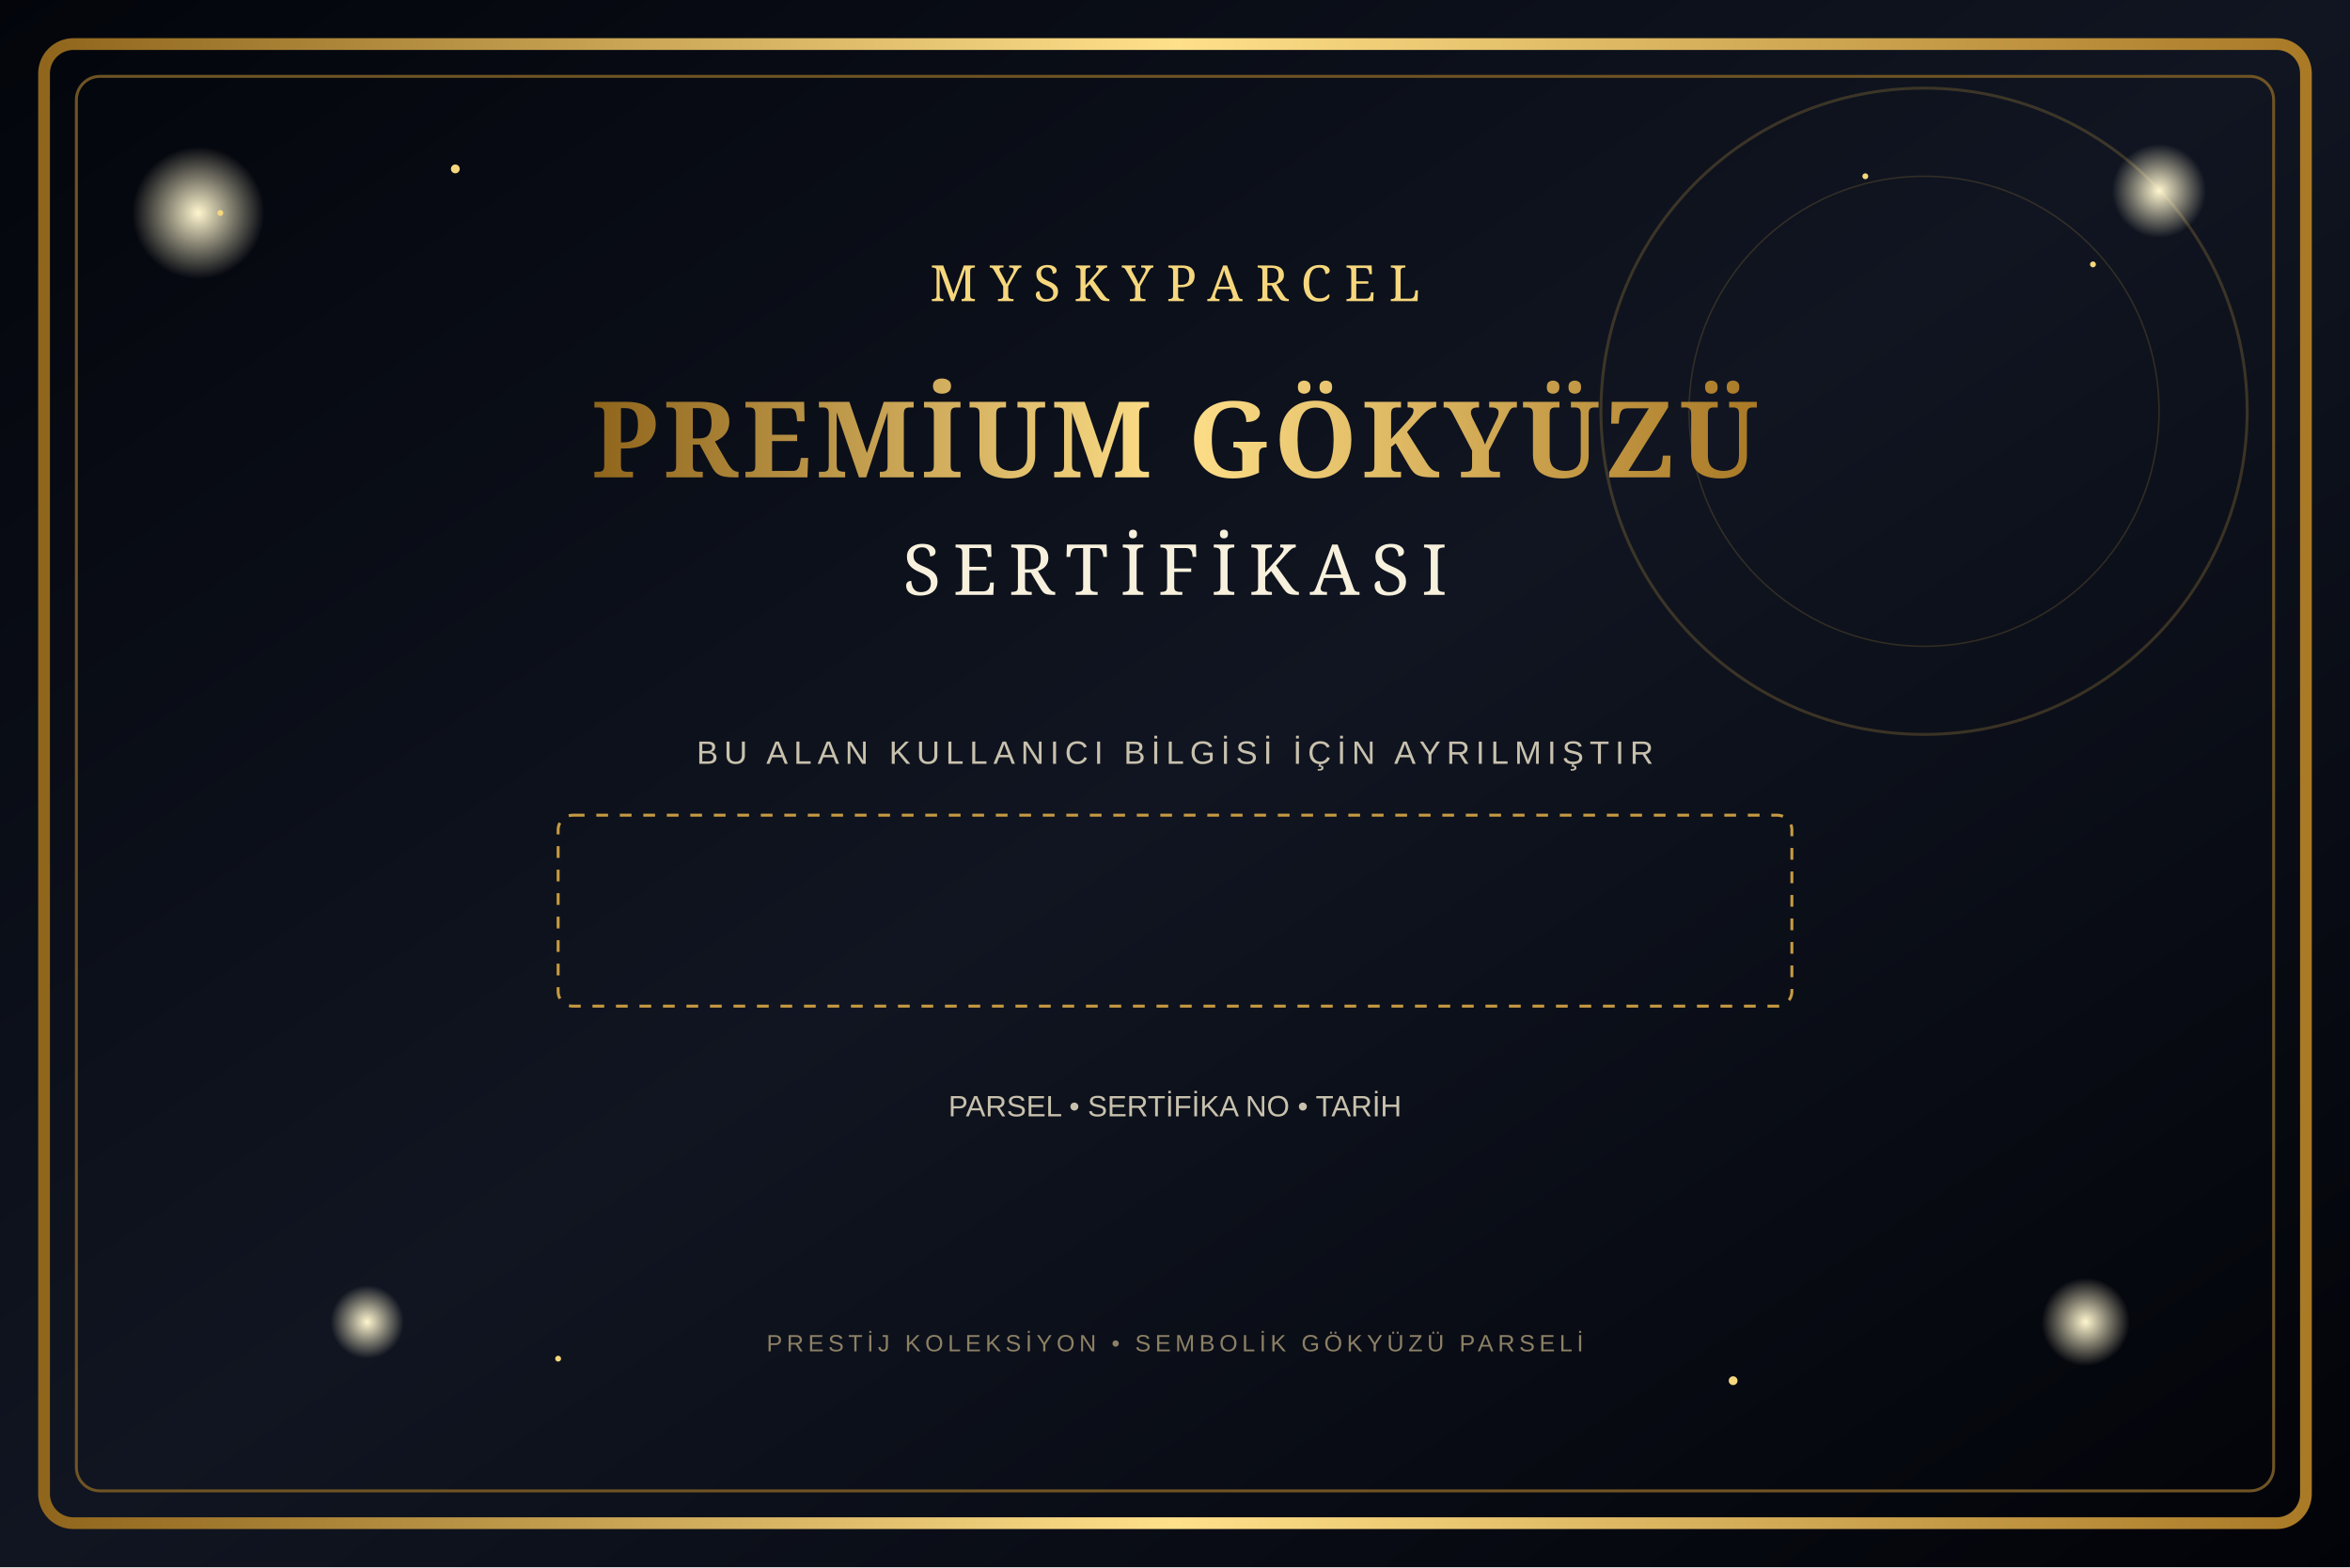
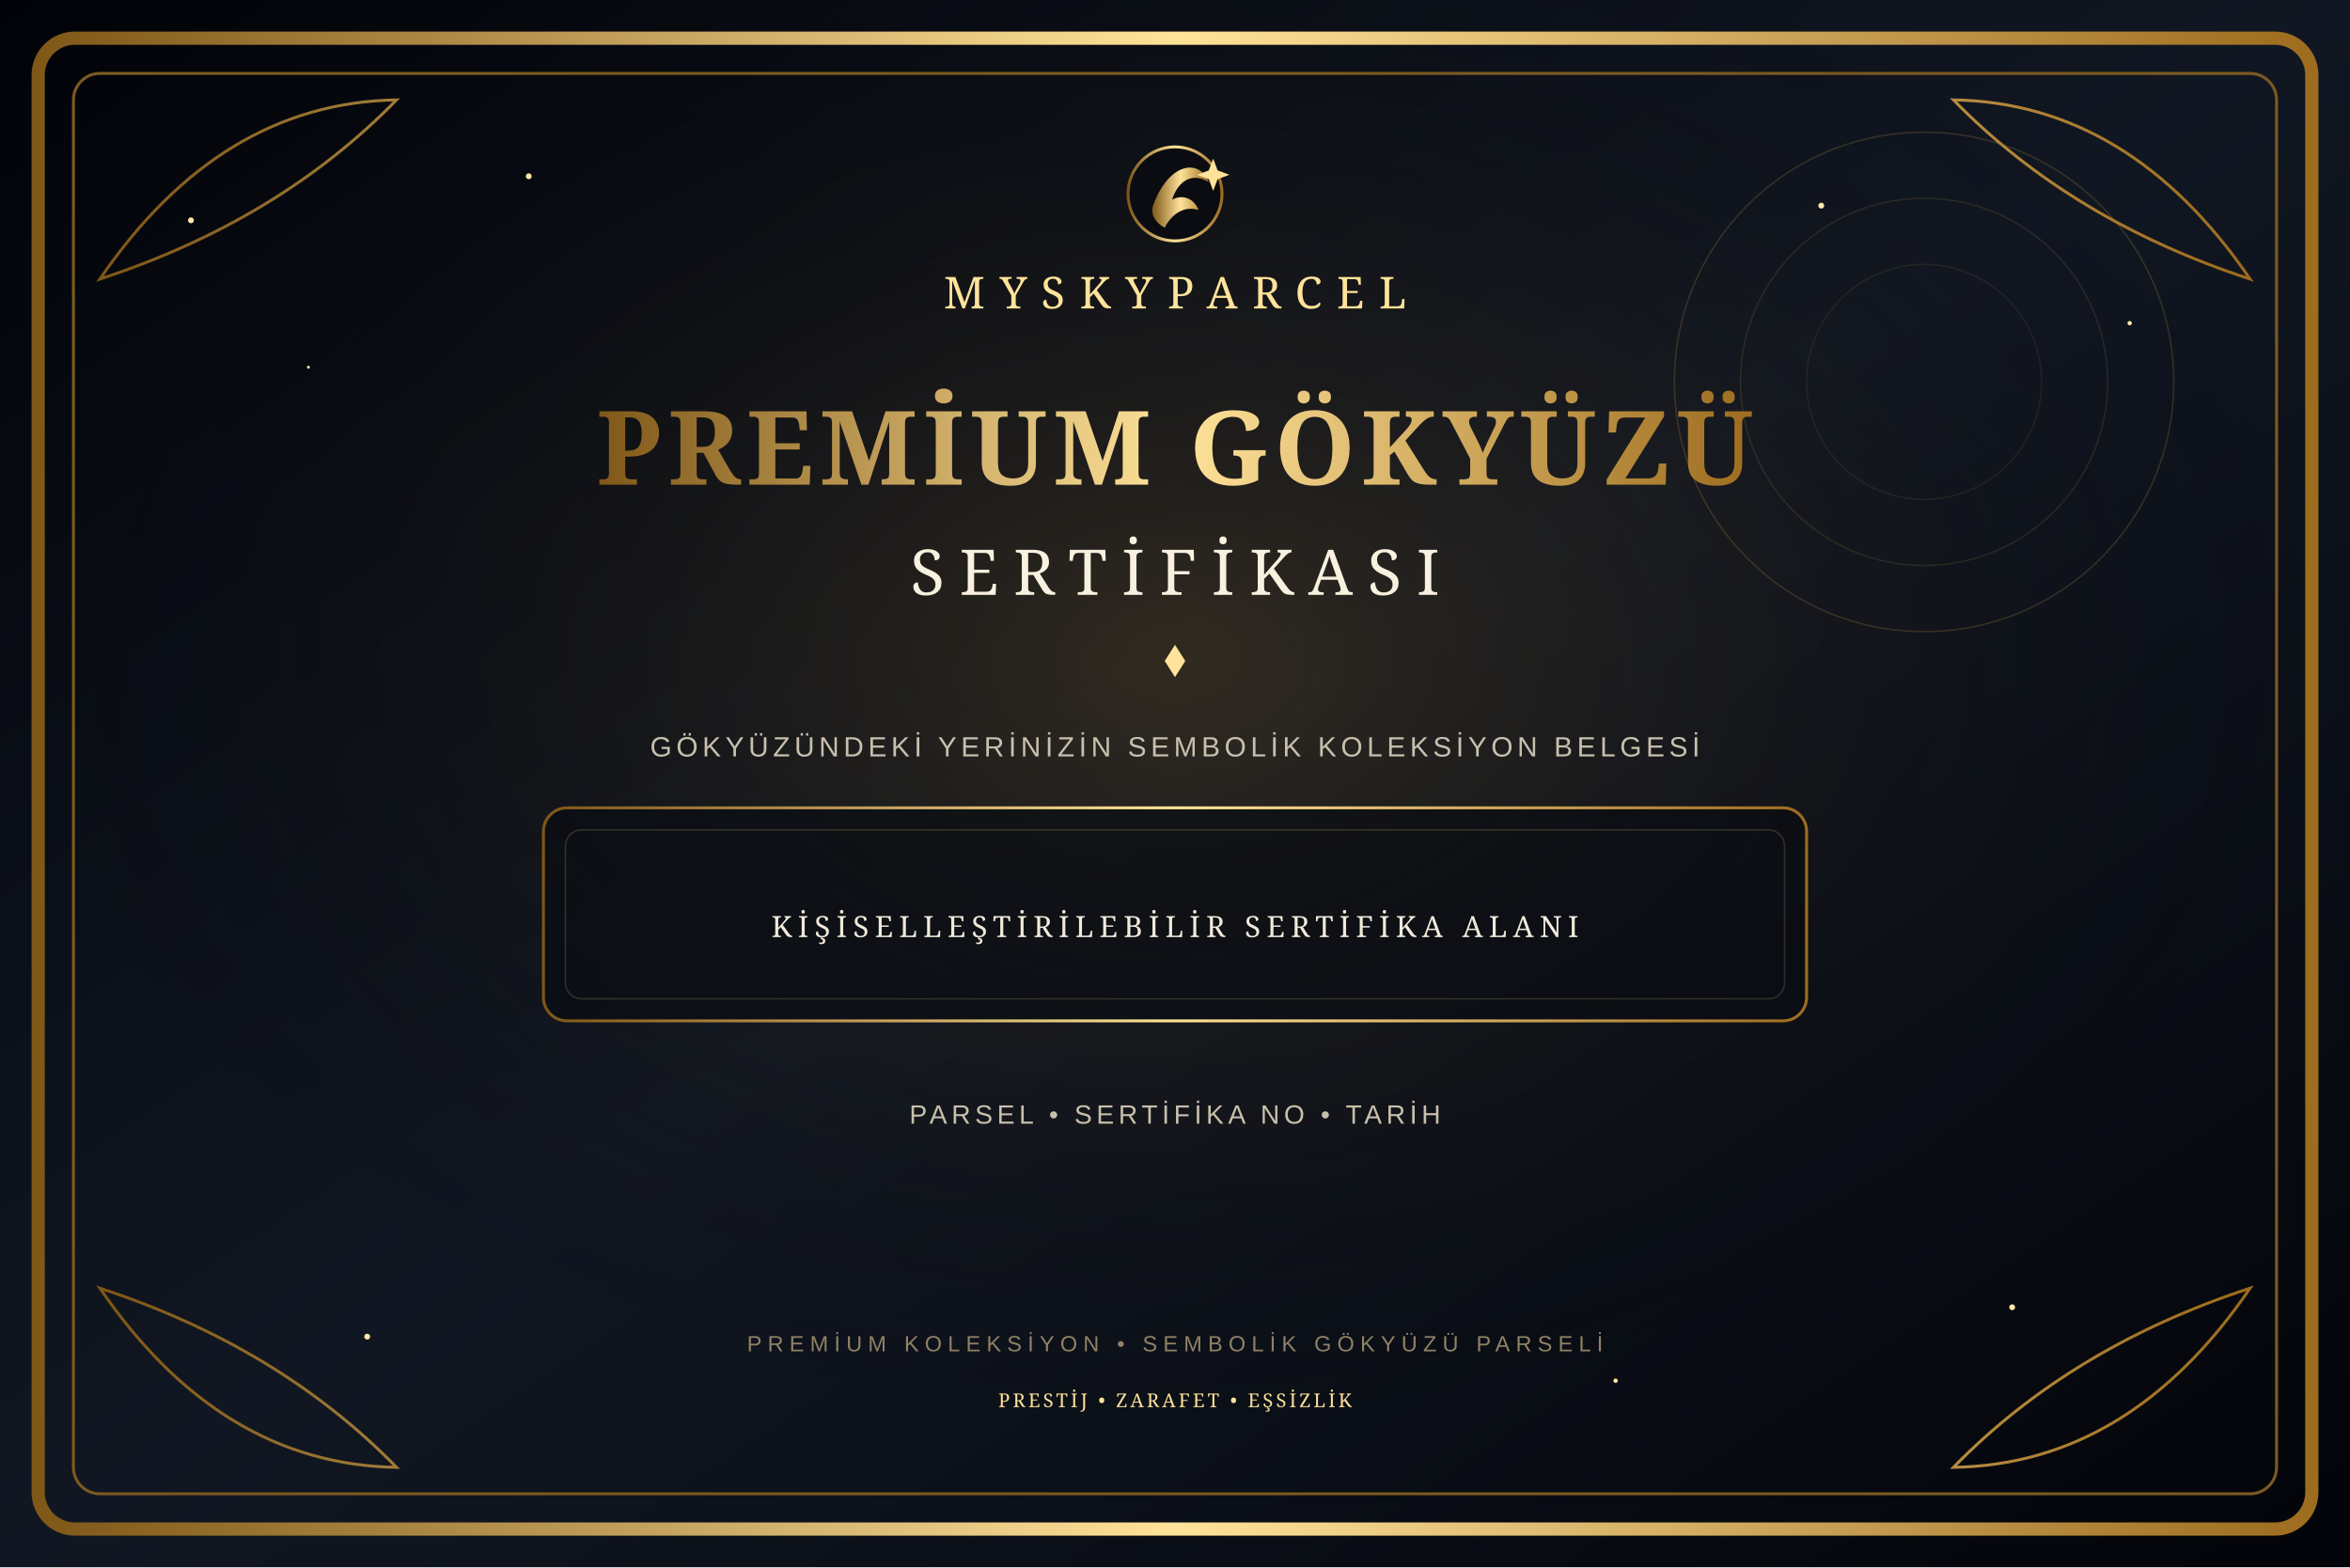
<svg xmlns="http://www.w3.org/2000/svg" viewBox="0 0 1600 1067">
  <defs>
    <linearGradient id="bg" x1="0" y1="0" x2="1" y2="1">
-       <stop stop-color="#03050b" />
-       <stop offset=".5" stop-color="#101521" />
-       <stop offset="1" stop-color="#020308" />
+       <stop stop-color="#020308" />
+       <stop offset=".5" stop-color="#111722" />
+       <stop offset="1" stop-color="#030409" />
    </linearGradient>
+     <radialGradient id="aurora" cx="50%" cy="42%">
+       <stop stop-color="#5f4720" stop-opacity=".42" />
+       <stop offset="1" stop-color="#020308" stop-opacity="0" />
+     </radialGradient>
    <linearGradient id="gold" x1="0" x2="1">
-       <stop stop-color="#8f651c" />
-       <stop offset=".5" stop-color="#ffe08a" />
-       <stop offset="1" stop-color="#a97926" />
+       <stop stop-color="#7f5717" />
+       <stop offset=".5" stop-color="#ffe39a" />
+       <stop offset="1" stop-color="#9d6c1e" />
    </linearGradient>
-     <radialGradient id="star">
-       <stop stop-color="#fff6cf" />
-       <stop offset="1" stop-color="#fff6cf" stop-opacity="0" />
-     </radialGradient>
  </defs>
  <rect width="1600" height="1067" fill="url(#bg)" />
-   <circle cx="1310" cy="280" r="220" fill="none" stroke="#c59a42" stroke-width="2" opacity=".25" />
-   <circle cx="1310" cy="280" r="160" fill="none" stroke="#c59a42" stroke-width="1" opacity=".2" />
-   <rect x="30" y="30" width="1540" height="1007" rx="20" fill="none" stroke="url(#gold)" stroke-width="8" />
-   <rect x="52" y="52" width="1496" height="963" rx="16" fill="none" stroke="#6f5424" stroke-width="2" />
-   <g fill="url(#star)">
-     <circle cx="135" cy="145" r="45" />
-     <circle cx="1470" cy="130" r="32" />
-     <circle cx="250" cy="900" r="25" />
-     <circle cx="1420" cy="900" r="30" />
+   <rect width="1600" height="1067" fill="url(#aurora)" />
+   <g fill="#ffe8a8">
+     <circle cx="130" cy="150" r="2" />
+     <circle cx="210" cy="250" r="1" />
+     <circle cx="360" cy="120" r="2" />
+     <circle cx="1240" cy="140" r="2" />
+     <circle cx="1450" cy="220" r="1.5" />
+     <circle cx="1370" cy="890" r="2" />
+     <circle cx="250" cy="910" r="2" />
+     <circle cx="1100" cy="940" r="1.5" />
  </g>
-   <g fill="#f6d77d">
-     <circle cx="150" cy="145" r="2" />
-     <circle cx="310" cy="115" r="3" />
-     <circle cx="1425" cy="180" r="2" />
-     <circle cx="1270" cy="120" r="2" />
-     <circle cx="380" cy="925" r="2" />
-     <circle cx="1180" cy="940" r="3" />
+   <circle cx="1310" cy="260" r="170" fill="none" stroke="#d1a34b" stroke-width="1" opacity=".2" />
+   <circle cx="1310" cy="260" r="125" fill="none" stroke="#d1a34b" stroke-width="1" opacity=".14" />
+   <circle cx="1310" cy="260" r="80" fill="none" stroke="#d1a34b" stroke-width="1" opacity=".1" />
+   <rect x="26" y="26" width="1548" height="1015" rx="25" fill="none" stroke="url(#gold)" stroke-width="9" />
+   <rect x="50" y="50" width="1500" height="967" rx="18" fill="none" stroke="#7c5a20" stroke-width="2" />
+   <path d="M68 190 Q150 70 270 68 Q190 150 68 190Z M1532 190 Q1450 70 1330 68 Q1410 150 1532 190Z M68 877 Q150 997 270 999 Q190 917 68 877Z M1532 877 Q1450 997 1330 999 Q1410 917 1532 877Z" fill="none" stroke="url(#gold)" stroke-width="2" />
+   <g transform="translate(800 132)">
+     <circle r="32" fill="#0a0c12" stroke="url(#gold)" stroke-width="2" />
+     <path d="M-15 8 C-4 -22 17 -24 23 -8 C12 -15 2 -9 -2 4 C5 0 13 3 16 11 C7 8 -2 13 -7 23 C-13 20 -17 14 -15 8Z" fill="url(#gold)" />
+     <path d="M26 -24 l3 8 8 3-8 3-3 8-3-8-8-3 8-3z" fill="#ffe39a" />
  </g>
-   <text x="800" y="205" text-anchor="middle" fill="#f6d77d" font-family="Georgia,serif" font-size="34" letter-spacing="9">MYSKYPARCEL</text>
-   <text x="800" y="325" text-anchor="middle" fill="url(#gold)" font-family="Georgia,serif" font-size="72" font-weight="700" letter-spacing="3">PREMİUM GÖKYÜZÜ</text>
-   <text x="800" y="405" text-anchor="middle" fill="#f7f0dc" font-family="Georgia,serif" font-size="48" letter-spacing="8">SERTİFİKASI</text>
-   <line x1="430" y1="455" x2="1170" y2="455" stroke="url(#gold)" stroke-width="2" />
-   <text x="800" y="520" text-anchor="middle" fill="#c8c1ad" font-family="Arial,sans-serif" font-size="22" letter-spacing="4">BU ALAN KULLANICI BİLGİSİ İÇİN AYRILMIŞTIR</text>
-   <rect x="380" y="555" width="840" height="130" rx="10" fill="none" stroke="#c69a42" stroke-width="2" stroke-dasharray="8 8" />
-   <text x="800" y="760" text-anchor="middle" fill="#c8c1ad" font-family="Arial,sans-serif" font-size="20">PARSEL • SERTİFİKA NO • TARİH</text>
-   <text x="800" y="920" text-anchor="middle" fill="#8c8065" font-family="Arial,sans-serif" font-size="16" letter-spacing="3">PRESTİJ KOLEKSİYON • SEMBOLİK GÖKYÜZÜ PARSELİ</text>
+   <text x="800" y="210" text-anchor="middle" fill="#ffe39a" font-family="Georgia,serif" font-size="30" letter-spacing="10">MYSKYPARCEL</text>
+   <text x="800" y="330" text-anchor="middle" fill="url(#gold)" font-family="Georgia,serif" font-size="70" font-weight="700" letter-spacing="4">PREMİUM GÖKYÜZÜ</text>
+   <text x="800" y="405" text-anchor="middle" fill="#f8f1df" font-family="Georgia,serif" font-size="43" letter-spacing="10">SERTİFİKASI</text>
+   <g stroke="url(#gold)" fill="none">
+     <path d="M410 450 H680" />
+     <path d="M920 450 H1190" />
+   </g>
+   <path d="M800 439 l7 11 -7 11 -7-11z" fill="#ffe39a" />
+   <text x="800" y="515" text-anchor="middle" fill="#c7c0ae" font-family="Arial,sans-serif" font-size="19" letter-spacing="3">GÖKYÜZÜNDEKİ YERİNİZİN SEMBOLİK KOLEKSİYON BELGESİ</text>
+   <rect x="370" y="550" width="860" height="145" rx="16" fill="#080b12" fill-opacity=".65" stroke="url(#gold)" stroke-width="2" />
+   <rect x="385" y="565" width="830" height="115" rx="11" fill="none" stroke="#ffe39a" stroke-opacity=".16" />
+   <text x="800" y="638" text-anchor="middle" fill="#f1eadb" font-family="Georgia,serif" font-size="20" letter-spacing="4">KİŞİSELLEŞTİRİLEBİLİR SERTİFİKA ALANI</text>
+   <text x="800" y="765" text-anchor="middle" fill="#c9c0ac" font-family="Arial,sans-serif" font-size="18" letter-spacing="3">PARSEL • SERTİFİKA NO • TARİH</text>
+   <text x="800" y="920" text-anchor="middle" fill="#8f8265" font-family="Arial,sans-serif" font-size="15" letter-spacing="4">PREMİUM KOLEKSİYON • SEMBOLİK GÖKYÜZÜ PARSELİ</text>
+   <text x="800" y="958" text-anchor="middle" fill="#ffe39a" font-family="Georgia,serif" font-size="13" letter-spacing="2">PRESTİJ • ZARAFET • EŞSİZLİK</text>
</svg>
